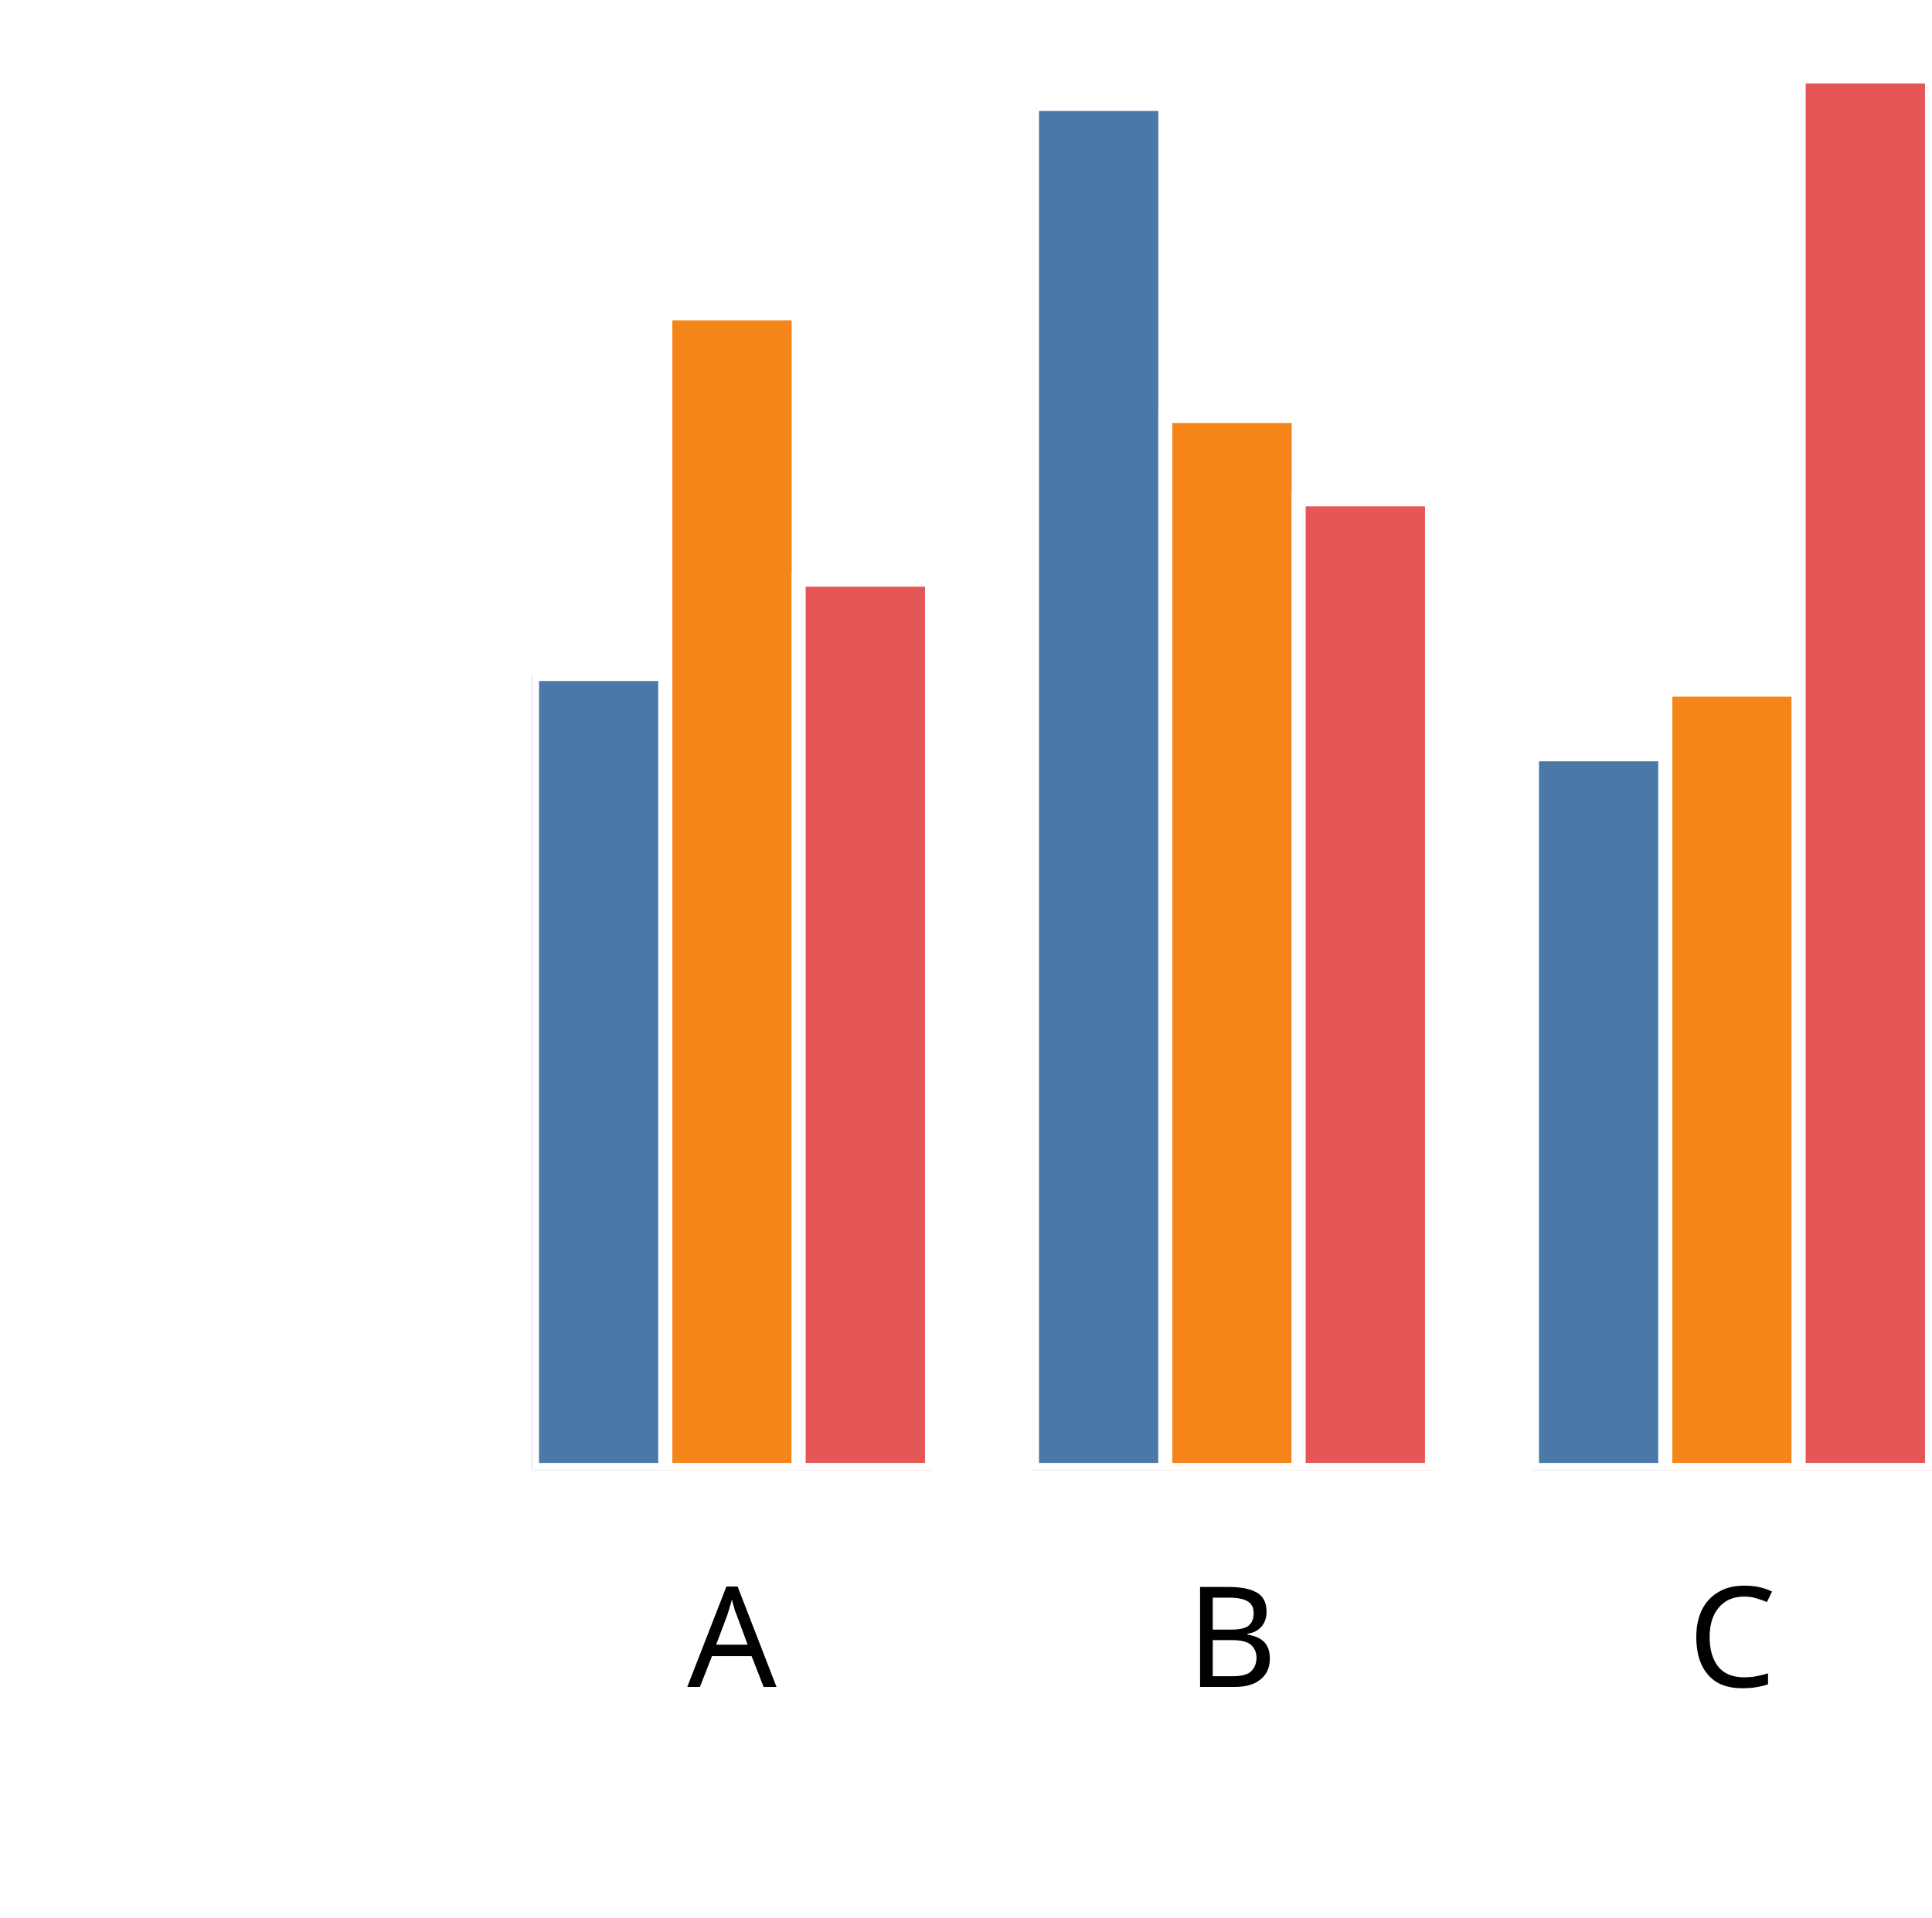
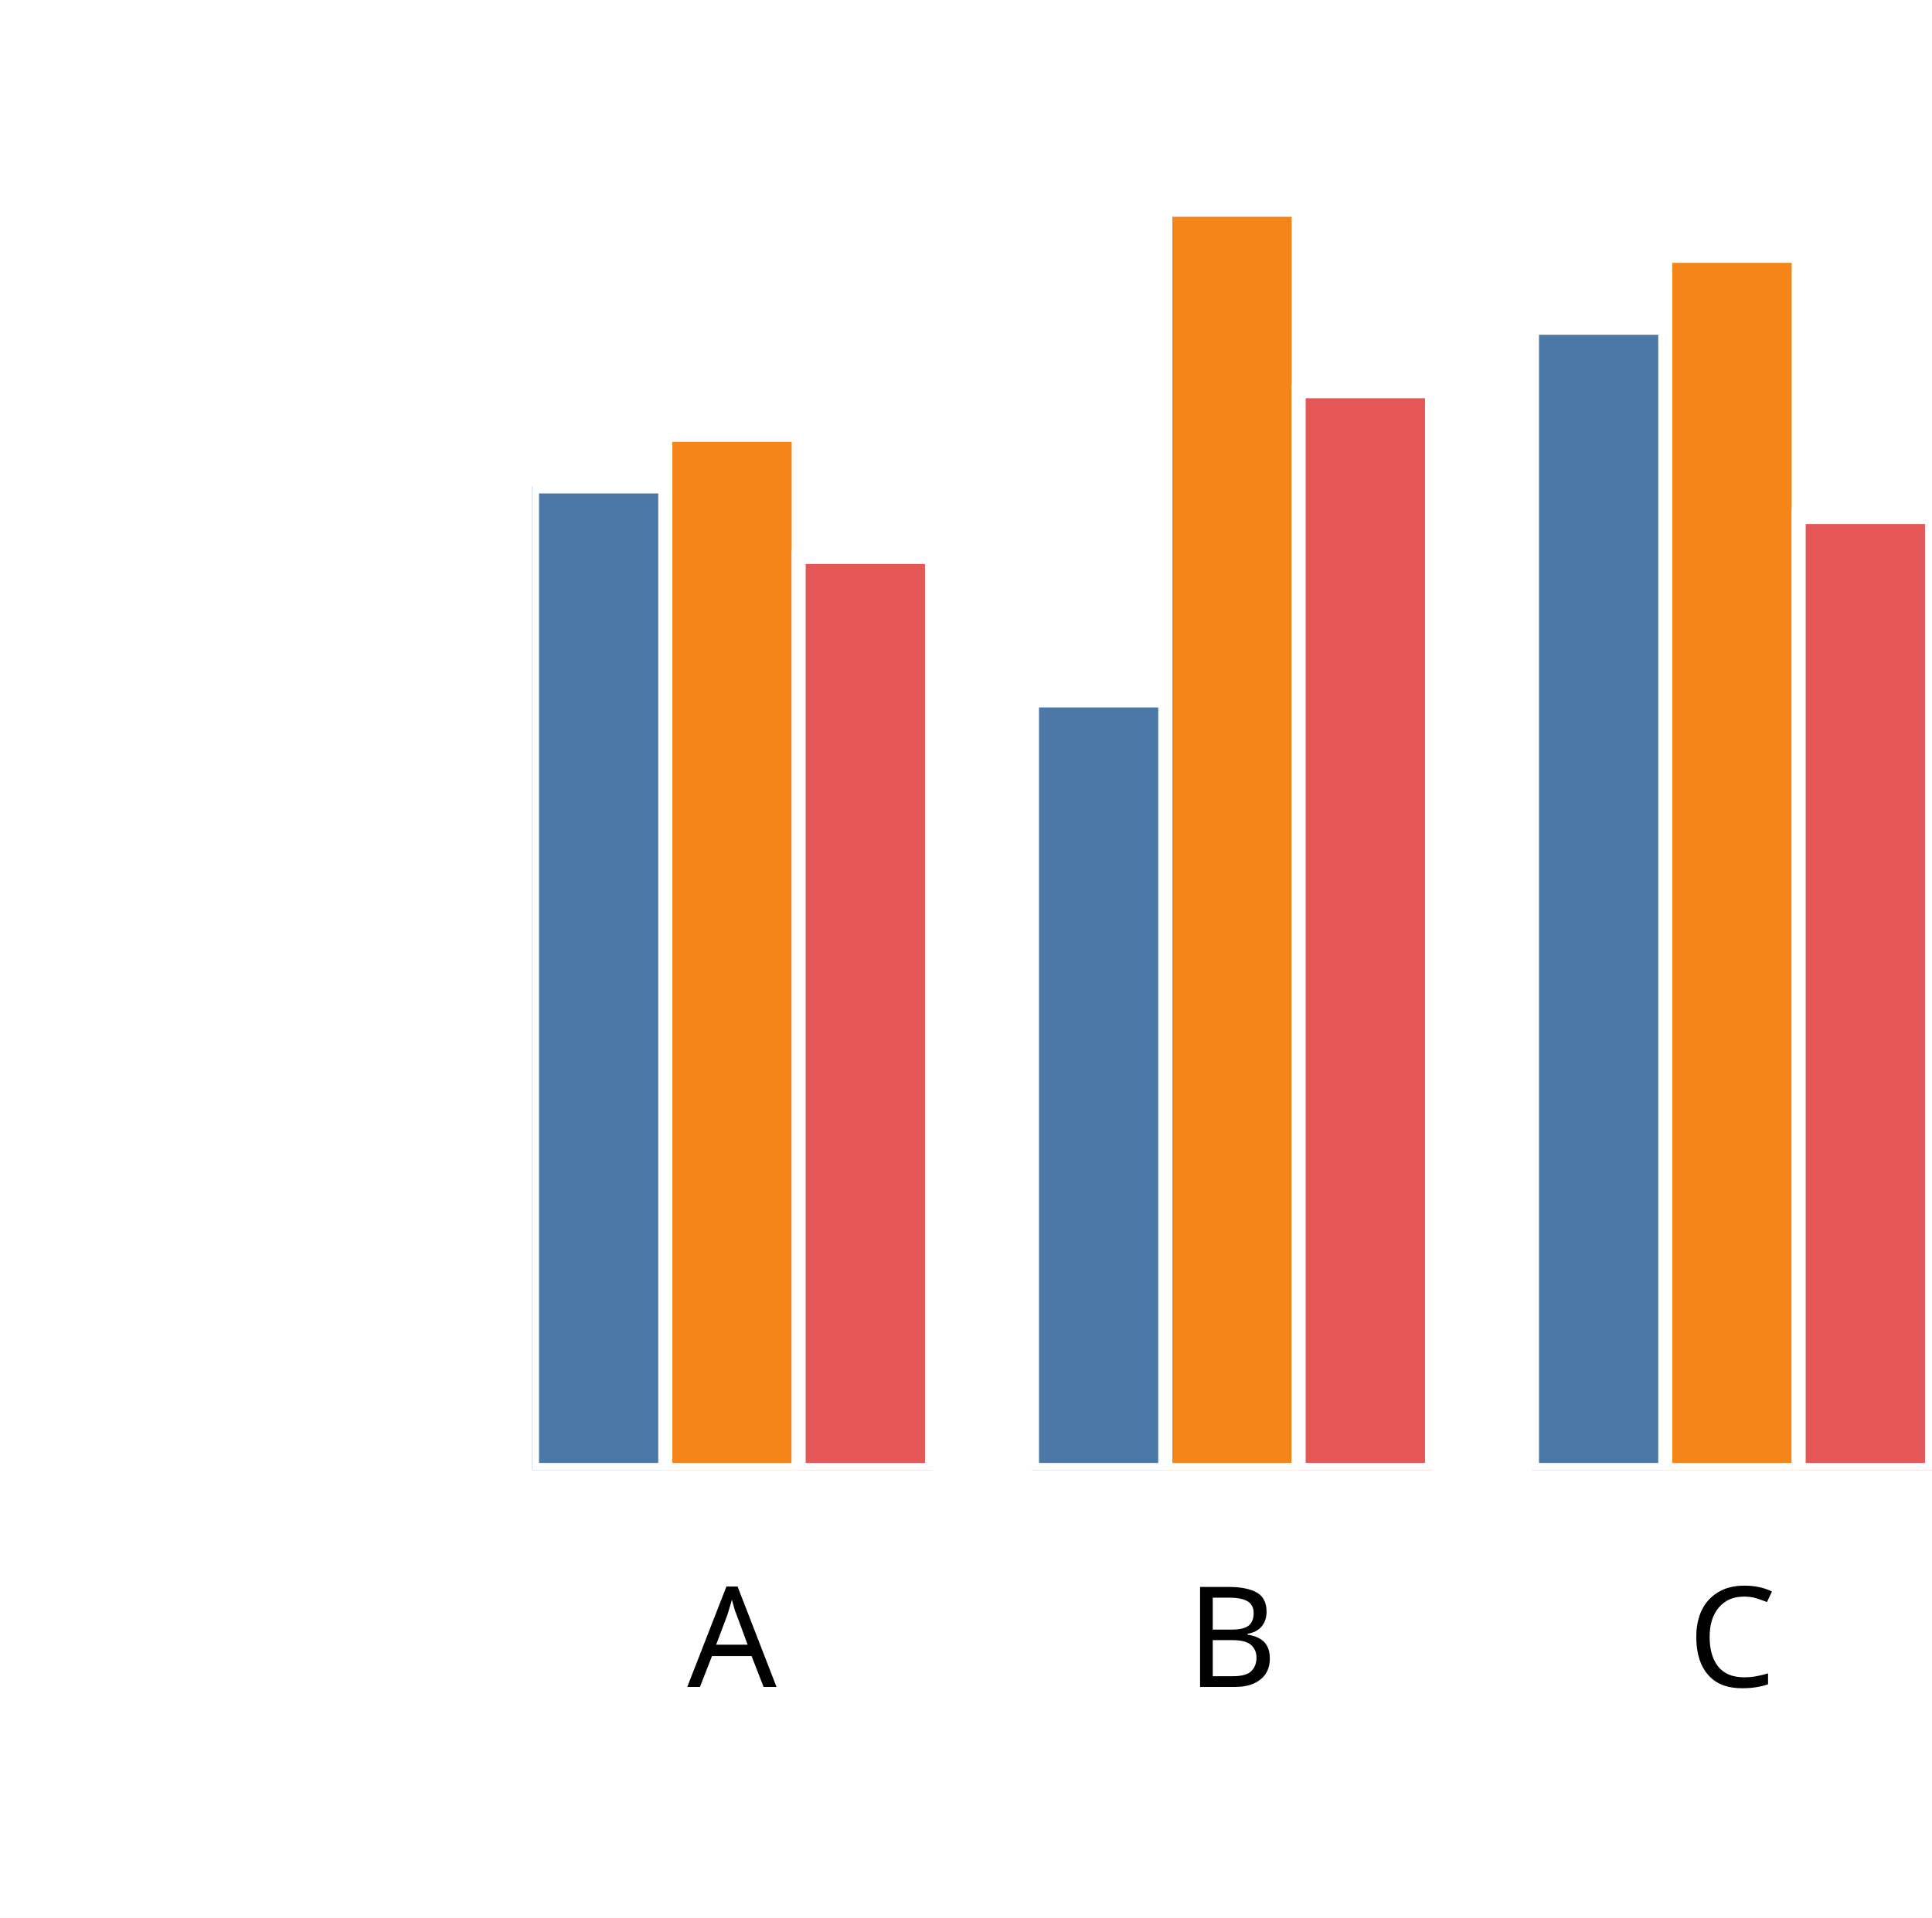
<svg xmlns="http://www.w3.org/2000/svg" version="1.1" class="marks" width="138" height="137" viewBox="0 0 138 137">
  <rect width="138" height="137" fill="white" />
  <g fill="none" stroke-miterlimit="10" transform="translate(38,5)">
    <g class="mark-group role-frame root" role="graphics-object" aria-roledescription="group mark container">
      <g transform="translate(0,0)">
        <path class="background" aria-hidden="true" d="M0,0h100v100h-100Z" />
        <g>
          <g class="mark-group role-axis" role="graphics-symbol" aria-roledescription="axis" aria-label="X-axis titled 'x' for a discrete scale with 3 values: A, B, C">
            <g transform="translate(0.5,100.5)">
              <path class="background" aria-hidden="true" d="M0,0h0v0h0Z" pointer-events="none" />
              <g>
                <g class="mark-rule role-axis-tick" pointer-events="none">
                  <line transform="translate(14,0)" x2="0" y2="5" stroke="white" stroke-width="1.01" opacity="1" />
                  <line transform="translate(50,0)" x2="0" y2="5" stroke="white" stroke-width="1.01" opacity="1" />
                  <line transform="translate(85,0)" x2="0" y2="5" stroke="white" stroke-width="1.01" opacity="1" />
                </g>
                <g class="mark-text role-axis-label" pointer-events="none">
                  <text text-anchor="middle" transform="translate(13.78571,15)" font-family="sans-serif" font-size="10px" font-style="normal" font-weight="400" fill="black" opacity="1">A</text>
                  <text text-anchor="middle" transform="translate(49.5,15)" font-family="sans-serif" font-size="10px" font-style="normal" font-weight="400" fill="black" opacity="1">B</text>
                  <text text-anchor="middle" transform="translate(85.21429,15)" font-family="sans-serif" font-size="10px" font-style="normal" font-weight="400" fill="black" opacity="1">C</text>
                </g>
                <g class="mark-text role-axis-title" pointer-events="none">
                  <text text-anchor="middle" transform="translate(50,30)" font-family="sans-serif" font-size="11px" font-style="normal" font-weight="400" fill="white" opacity="1">x</text>
                </g>
              </g>
              <path class="foreground" aria-hidden="true" d="" pointer-events="none" display="none" />
            </g>
          </g>
          <g class="mark-group role-axis" role="graphics-symbol" aria-roledescription="axis" aria-label="Y-axis titled 'sum of y' for a linear scale with values from 0.0 to 2.0">
            <g transform="translate(0.5,0.5)">
              <path class="background" aria-hidden="true" d="M0,0h0v0h0Z" pointer-events="none" />
              <g>
                <g class="mark-rule role-axis-tick" pointer-events="none">
                  <line transform="translate(0,100)" x2="-5" y2="0" stroke="white" stroke-width="1.01" opacity="1" />
                  <line transform="translate(0,75)" x2="-5" y2="0" stroke="white" stroke-width="1.01" opacity="1" />
                  <line transform="translate(0,50)" x2="-5" y2="0" stroke="white" stroke-width="1.01" opacity="1" />
                  <line transform="translate(0,25)" x2="-5" y2="0" stroke="white" stroke-width="1.01" opacity="1" />
                  <line transform="translate(0,0)" x2="-5" y2="0" stroke="white" stroke-width="1.01" opacity="1" />
                </g>
                <g class="mark-text role-axis-label" pointer-events="none">
                  <text text-anchor="end" transform="translate(-7,103)" font-family="sans-serif" font-size="10px" font-style="normal" font-weight="400" fill="white" opacity="1">0.0</text>
                  <text text-anchor="end" transform="translate(-7,78)" font-family="sans-serif" font-size="10px" font-style="normal" font-weight="400" fill="white" opacity="1">0.5</text>
                  <text text-anchor="end" transform="translate(-7,53)" font-family="sans-serif" font-size="10px" font-style="normal" font-weight="400" fill="white" opacity="1">1.0</text>
                  <text text-anchor="end" transform="translate(-7,28)" font-family="sans-serif" font-size="10px" font-style="normal" font-weight="400" fill="white" opacity="1">1.5</text>
                  <text text-anchor="end" transform="translate(-7,3)" font-family="sans-serif" font-size="10px" font-style="normal" font-weight="400" fill="white" opacity="1">2.0</text>
                </g>
                <g class="mark-text role-axis-title" pointer-events="none">
                  <text text-anchor="middle" transform="translate(-26.90332,50) rotate(-90) translate(0,-2)" font-family="sans-serif" font-size="11px" font-style="normal" font-weight="400" fill="white" opacity="1">sum of y</text>
                </g>
              </g>
              <path class="foreground" aria-hidden="true" d="" pointer-events="none" display="none" />
            </g>
          </g>
          <g class="mark-group role-scope" clip-path="url(#clip1)" role="graphics-object" aria-roledescription="group mark container">
            <g transform="translate(0,0)">
              <path class="background" aria-hidden="true" d="M0,0h0v0h0Z" />
              <g>
                <g class="mark-rect role-mark" role="graphics-symbol" aria-roledescription="rect mark container">
-                   <path d="M1.7763568394002505e-15,43.147h9.524v56.853h-9.524Z" fill="#4c78a8" stroke="white" stroke-width="1" opacity="1" />
-                   <path d="M9.524,17.381h9.524v82.619h-9.524Z" fill="#f58518" stroke="white" stroke-width="1" opacity="1" />
-                   <path d="M19.048,36.408h9.524v63.592h-9.524Z" fill="#e45756" stroke="white" stroke-width="1" opacity="1" />
+                   <path d="M1.7763568394002505e-15,29.748h9.524v70.252h-9.524Z" fill="#4c78a8" stroke="white" stroke-width="1" opacity="1" />
+                   <path d="M9.524,26.058h9.524v73.942h-9.524Z" fill="#f58518" stroke="white" stroke-width="1" opacity="1" />
+                   <path d="M19.048,34.784h9.524v65.216h-9.524Z" fill="#e45756" stroke="white" stroke-width="1" opacity="1" />
                </g>
              </g>
              <path class="foreground" aria-hidden="true" d="" display="none" />
            </g>
            <g transform="translate(35.71429,0)">
              <path class="background" aria-hidden="true" d="M0,0h0v0h0Z" />
              <g>
                <g class="mark-rect role-mark" role="graphics-symbol" aria-roledescription="rect mark container">
-                   <path d="M1.7763568394002505e-15,2.425h9.524v97.575h-9.524Z" fill="#4c78a8" stroke="white" stroke-width="1" opacity="1" />
-                   <path d="M9.524,24.712h9.524v75.288h-9.524Z" fill="#f58518" stroke="white" stroke-width="1" opacity="1" />
-                   <path d="M19.048,30.672h9.524v69.328h-9.524Z" fill="#e45756" stroke="white" stroke-width="1" opacity="1" />
+                   <path d="M1.7763568394002505e-15,45.036h9.524v54.964h-9.524Z" fill="#4c78a8" stroke="white" stroke-width="1" opacity="1" />
+                   <path d="M9.524,9.987h9.524v90.013h-9.524Z" fill="#f58518" stroke="white" stroke-width="1" opacity="1" />
+                   <path d="M19.048,22.946h9.524v77.054h-9.524Z" fill="#e45756" stroke="white" stroke-width="1" opacity="1" />
                </g>
              </g>
              <path class="foreground" aria-hidden="true" d="" display="none" />
            </g>
            <g transform="translate(71.42857,0)">
              <path class="background" aria-hidden="true" d="M0,0h0v0h0Z" />
              <g>
                <g class="mark-rect role-mark" role="graphics-symbol" aria-roledescription="rect mark container">
-                   <path d="M1.7763568394002505e-15,48.884h9.524v51.116h-9.524Z" fill="#4c78a8" stroke="white" stroke-width="1" opacity="1" />
-                   <path d="M9.524,44.265h9.524v55.735h-9.524Z" fill="#f58518" stroke="white" stroke-width="1" opacity="1" />
-                   <path d="M19.048,0.464h9.524v99.536h-9.524Z" fill="#e45756" stroke="white" stroke-width="1" opacity="1" />
+                   <path d="M1.7763568394002505e-15,18.413h9.524v81.587h-9.524Z" fill="#4c78a8" stroke="white" stroke-width="1" opacity="1" />
+                   <path d="M9.524,13.274h9.524v86.726h-9.524Z" fill="#f58518" stroke="white" stroke-width="1" opacity="1" />
+                   <path d="M19.048,31.934h9.524v68.066h-9.524Z" fill="#e45756" stroke="white" stroke-width="1" opacity="1" />
                </g>
              </g>
              <path class="foreground" aria-hidden="true" d="" display="none" />
            </g>
          </g>
        </g>
        <path class="foreground" aria-hidden="true" d="" display="none" />
      </g>
    </g>
  </g>
  <defs>
    <clipPath id="clip1">
      <rect x="0" y="0" width="100" height="100" />
    </clipPath>
  </defs>
</svg>
